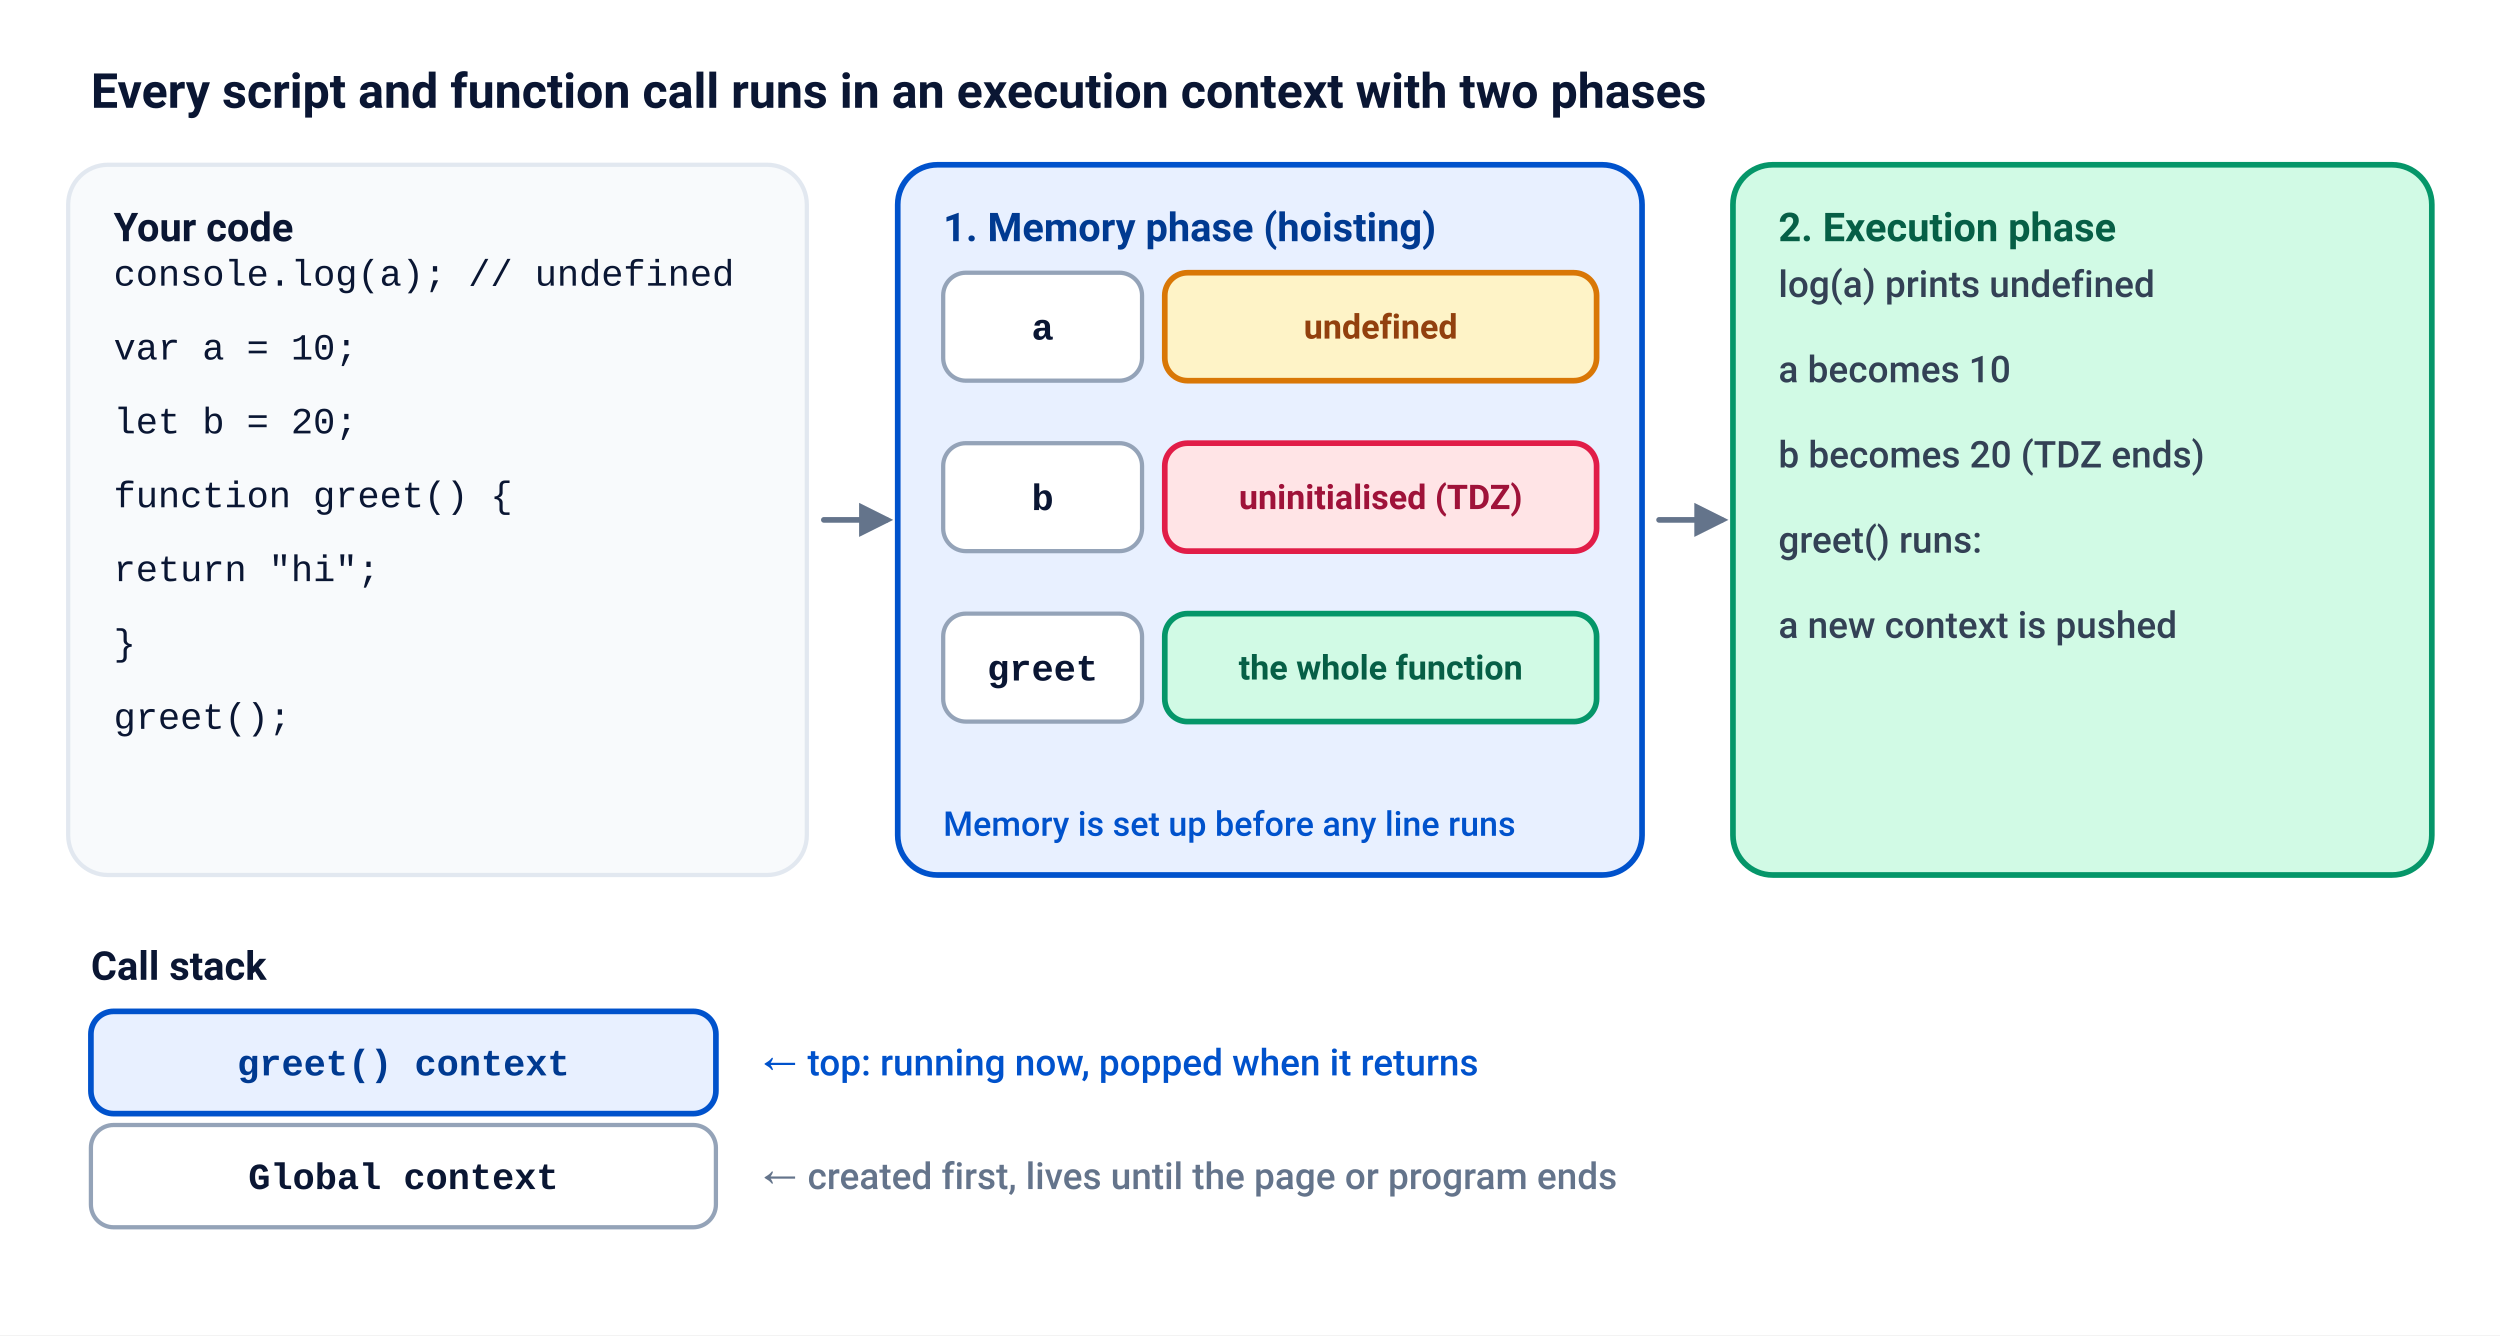
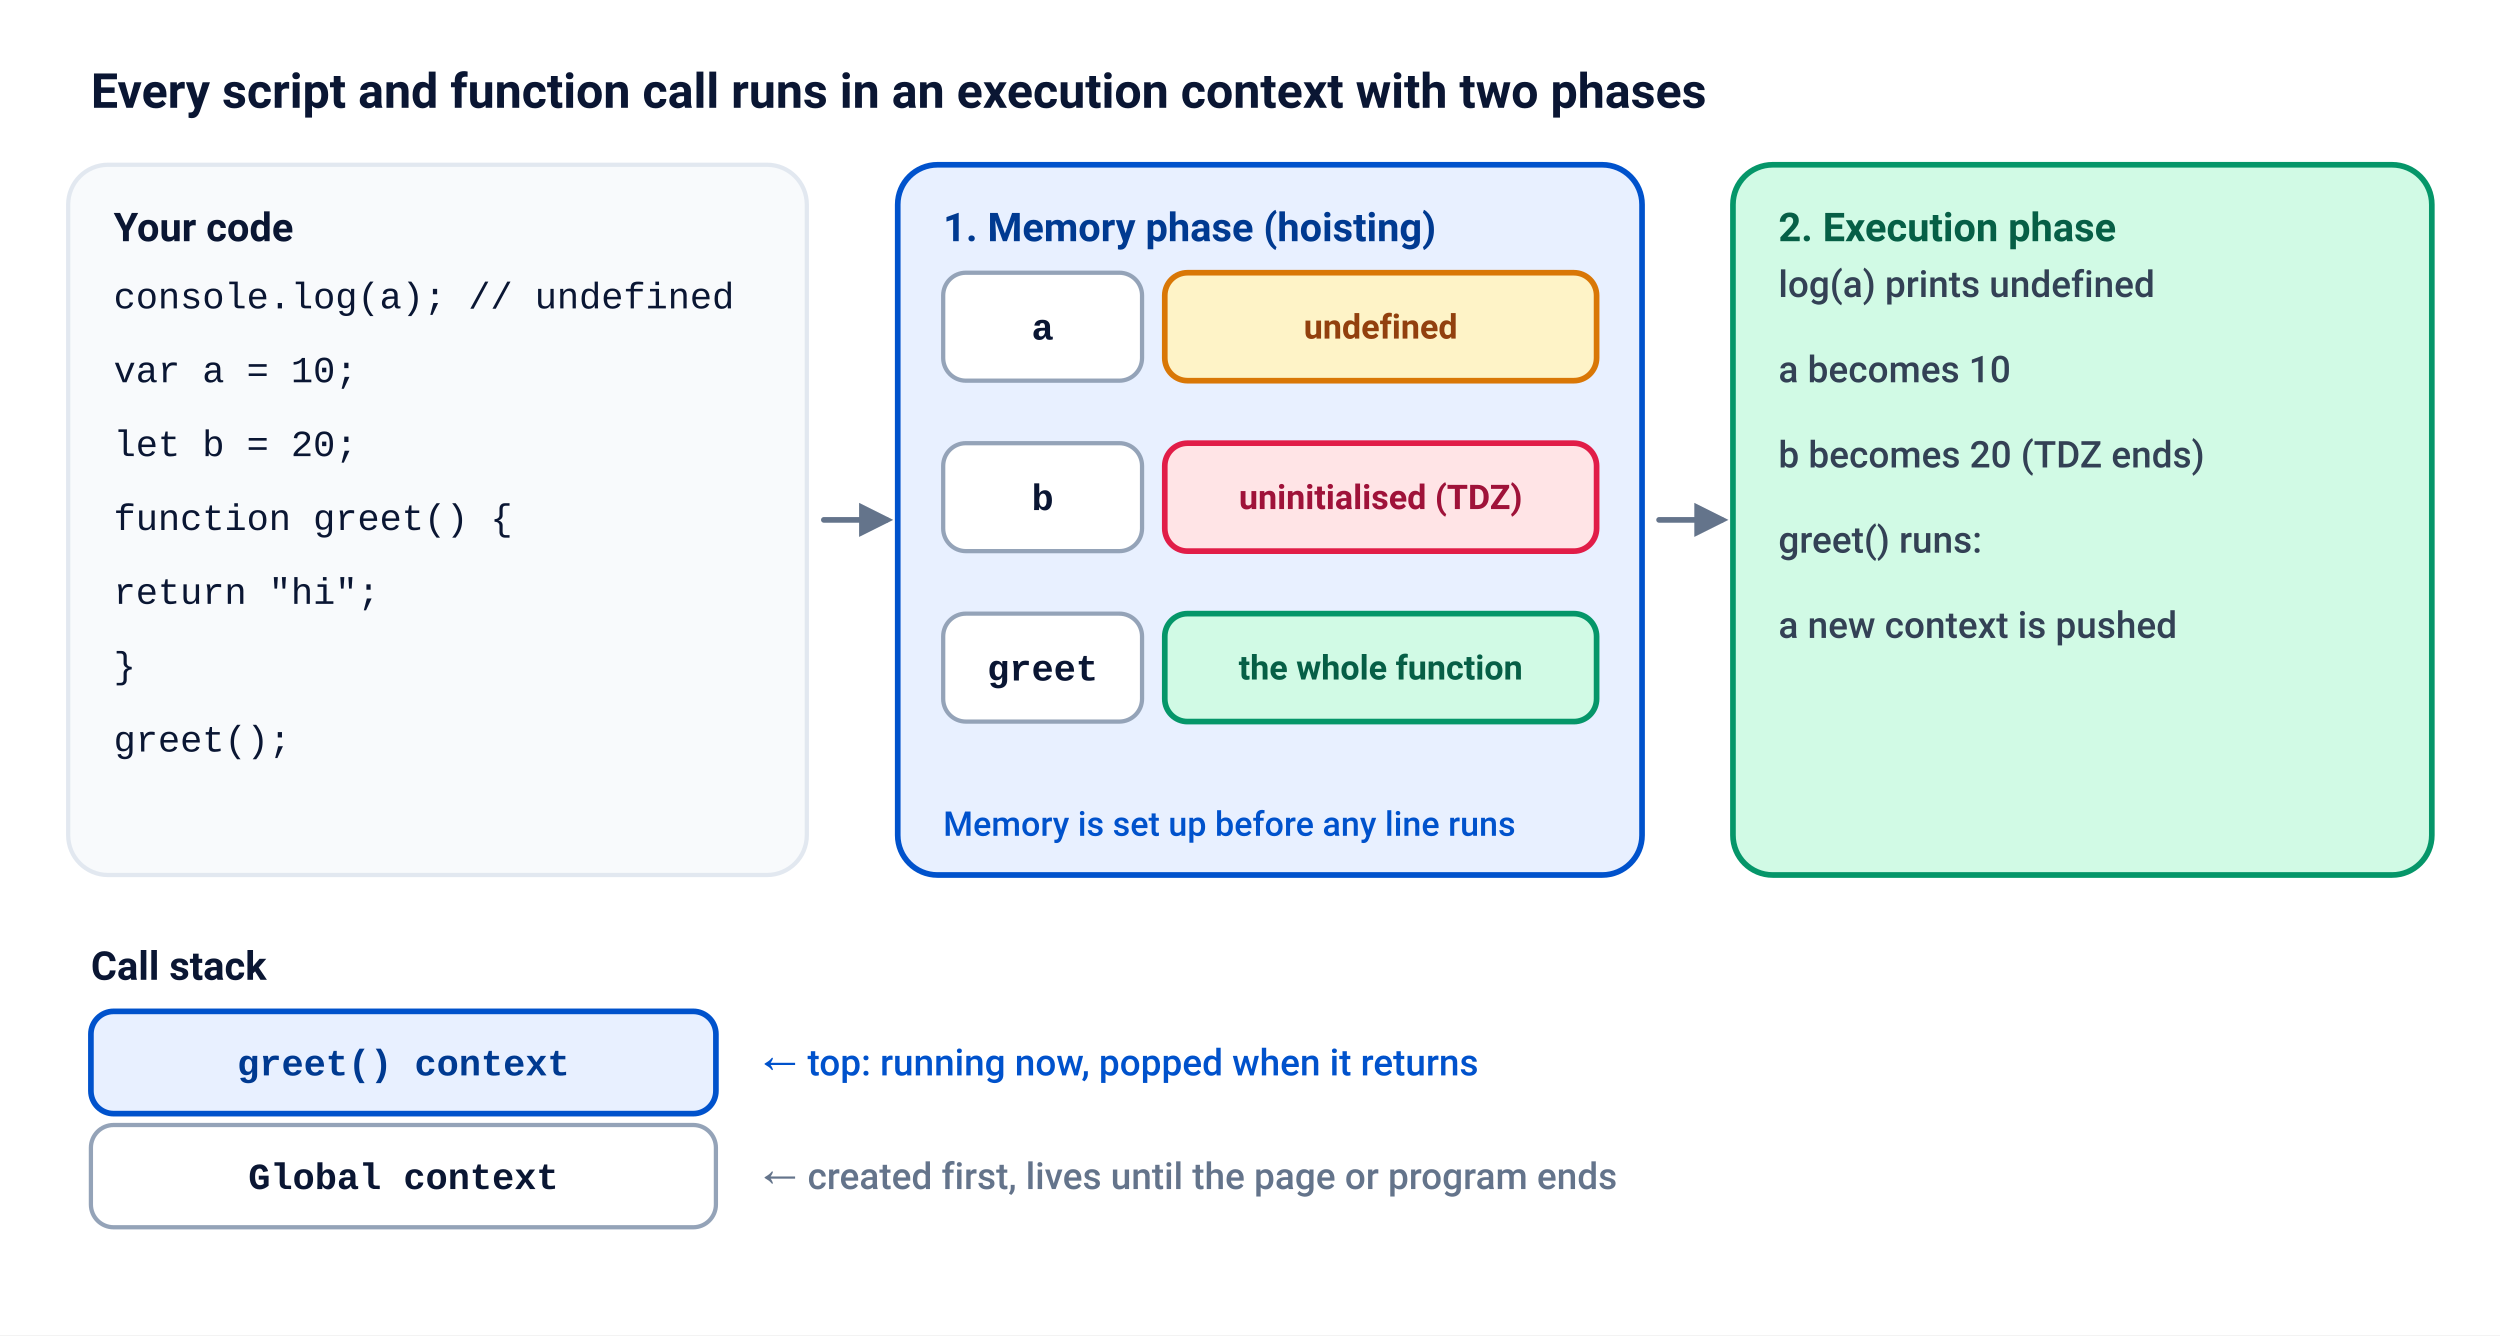
<svg xmlns="http://www.w3.org/2000/svg" width="880" height="470" viewBox="0 0 880 470" role="img" aria-label="The memory and execution phases of a JavaScript execution context and the call stack" font-family="ui-sans-serif, system-ui, -apple-system, 'Segoe UI', Roboto, Helvetica, Arial, sans-serif">
  <defs>
    <marker id="arrow-plain" viewBox="0 0 10 10" refX="8" refY="5" markerUnits="userSpaceOnUse" markerWidth="12" markerHeight="12" orient="auto-start-reverse">
      <path d="M0 0L10 5L0 10z" fill="#64748B" />
    </marker>
    <marker id="arrow-muted" viewBox="0 0 10 10" refX="8" refY="5" markerUnits="userSpaceOnUse" markerWidth="12" markerHeight="12" orient="auto-start-reverse">
      <path d="M0 0L10 5L0 10z" fill="#94A3B8" />
    </marker>
    <marker id="arrow-brand" viewBox="0 0 10 10" refX="8" refY="5" markerUnits="userSpaceOnUse" markerWidth="12" markerHeight="12" orient="auto-start-reverse">
      <path d="M0 0L10 5L0 10z" fill="#0052CC" />
    </marker>
    <marker id="arrow-active" viewBox="0 0 10 10" refX="8" refY="5" markerUnits="userSpaceOnUse" markerWidth="12" markerHeight="12" orient="auto-start-reverse">
      <path d="M0 0L10 5L0 10z" fill="#D97706" />
    </marker>
    <marker id="arrow-good" viewBox="0 0 10 10" refX="8" refY="5" markerUnits="userSpaceOnUse" markerWidth="12" markerHeight="12" orient="auto-start-reverse">
      <path d="M0 0L10 5L0 10z" fill="#059669" />
    </marker>
    <marker id="arrow-bad" viewBox="0 0 10 10" refX="8" refY="5" markerUnits="userSpaceOnUse" markerWidth="12" markerHeight="12" orient="auto-start-reverse">
      <path d="M0 0L10 5L0 10z" fill="#E11D48" />
    </marker>
    <marker id="arrow-special" viewBox="0 0 10 10" refX="8" refY="5" markerUnits="userSpaceOnUse" markerWidth="12" markerHeight="12" orient="auto-start-reverse">
      <path d="M0 0L10 5L0 10z" fill="#7C3AED" />
    </marker>
    <marker id="arrow-ink" viewBox="0 0 10 10" refX="8" refY="5" markerUnits="userSpaceOnUse" markerWidth="12" markerHeight="12" orient="auto-start-reverse">
      <path d="M0 0L10 5L0 10z" fill="#0A1633" />
    </marker>
  </defs>
  <rect width="880" height="470" fill="#FFFFFF" />
  <text x="32" y="32" dy="0.35em" font-size="17" font-weight="700" fill="#0A1633" text-anchor="start">Every script and function call runs in an execution context with two phases</text>
  <rect x="24" y="58" width="260" height="250" rx="14" fill="#F8FAFC" stroke="#E2E8F0" stroke-width="1.5" />
  <text x="40" y="80" dy="0.35em" font-size="14" font-weight="700" fill="#0A1633" text-anchor="start">Your code</text>
-   <text x="40" y="96" dy="0.35em" font-size="13" font-weight="500" fill="#0A1633" text-anchor="start" font-family="ui-monospace, SFMono-Regular, Menlo, Consolas, 'Liberation Mono', monospace">console.log(a);  // undefined</text>
-   <text x="40" y="122" dy="0.35em" font-size="13" font-weight="500" fill="#0A1633" text-anchor="start" font-family="ui-monospace, SFMono-Regular, Menlo, Consolas, 'Liberation Mono', monospace">var a = 10;</text>
-   <text x="40" y="148" dy="0.35em" font-size="13" font-weight="500" fill="#0A1633" text-anchor="start" font-family="ui-monospace, SFMono-Regular, Menlo, Consolas, 'Liberation Mono', monospace">let b = 20;</text>
-   <text x="40" y="174" dy="0.35em" font-size="13" font-weight="500" fill="#0A1633" text-anchor="start" font-family="ui-monospace, SFMono-Regular, Menlo, Consolas, 'Liberation Mono', monospace">function greet() {</text>
-   <text x="40" y="200" dy="0.35em" font-size="13" font-weight="500" fill="#0A1633" text-anchor="start" font-family="ui-monospace, SFMono-Regular, Menlo, Consolas, 'Liberation Mono', monospace">  return "hi";</text>
-   <text x="40" y="226" dy="0.35em" font-size="13" font-weight="500" fill="#0A1633" text-anchor="start" font-family="ui-monospace, SFMono-Regular, Menlo, Consolas, 'Liberation Mono', monospace">}</text>
-   <text x="40" y="252" dy="0.35em" font-size="13" font-weight="500" fill="#0A1633" text-anchor="start" font-family="ui-monospace, SFMono-Regular, Menlo, Consolas, 'Liberation Mono', monospace">greet();</text>
+   <text x="40" y="104" dy="0.35em" font-size="13" font-weight="500" fill="#0A1633" text-anchor="start" font-family="ui-monospace, SFMono-Regular, Menlo, Consolas, 'Liberation Mono', monospace">console.log(a);  // undefined</text>
+   <text x="40" y="130" dy="0.35em" font-size="13" font-weight="500" fill="#0A1633" text-anchor="start" font-family="ui-monospace, SFMono-Regular, Menlo, Consolas, 'Liberation Mono', monospace">var a = 10;</text>
+   <text x="40" y="156" dy="0.35em" font-size="13" font-weight="500" fill="#0A1633" text-anchor="start" font-family="ui-monospace, SFMono-Regular, Menlo, Consolas, 'Liberation Mono', monospace">let b = 20;</text>
+   <text x="40" y="182" dy="0.35em" font-size="13" font-weight="500" fill="#0A1633" text-anchor="start" font-family="ui-monospace, SFMono-Regular, Menlo, Consolas, 'Liberation Mono', monospace">function greet() {</text>
+   <text x="40" y="208" dy="0.35em" font-size="13" font-weight="500" fill="#0A1633" text-anchor="start" font-family="ui-monospace, SFMono-Regular, Menlo, Consolas, 'Liberation Mono', monospace">  return "hi";</text>
+   <text x="40" y="234" dy="0.35em" font-size="13" font-weight="500" fill="#0A1633" text-anchor="start" font-family="ui-monospace, SFMono-Regular, Menlo, Consolas, 'Liberation Mono', monospace">}</text>
+   <text x="40" y="260" dy="0.35em" font-size="13" font-weight="500" fill="#0A1633" text-anchor="start" font-family="ui-monospace, SFMono-Regular, Menlo, Consolas, 'Liberation Mono', monospace">greet();</text>
  <line x1="290" y1="183" x2="312" y2="183" stroke="#64748B" stroke-width="2" stroke-linecap="round" marker-end="url(#arrow-plain)" />
  <rect x="316" y="58" width="262" height="250" rx="14" fill="#E8F0FF" stroke="#0052CC" stroke-width="2" />
  <text x="332" y="80" dy="0.35em" font-size="14" font-weight="700" fill="#003A91" text-anchor="start">1. Memory phase (hoisting)</text>
  <rect x="332" y="96" width="70" height="38" rx="8" fill="#FFFFFF" stroke="#94A3B8" stroke-width="1.5" />
  <text x="367" y="115" dy="0.35em" font-size="13" font-weight="600" fill="#0A1633" text-anchor="middle" font-family="ui-monospace, SFMono-Regular, Menlo, Consolas, 'Liberation Mono', monospace">a</text>
  <rect x="410" y="96" width="152" height="38" rx="8" fill="#FEF3C7" stroke="#D97706" stroke-width="2" />
  <text x="486" y="115" dy="0.35em" font-size="12" font-weight="600" fill="#92400E" text-anchor="middle">undefined</text>
  <rect x="332" y="156" width="70" height="38" rx="8" fill="#FFFFFF" stroke="#94A3B8" stroke-width="1.5" />
  <text x="367" y="175" dy="0.35em" font-size="13" font-weight="600" fill="#0A1633" text-anchor="middle" font-family="ui-monospace, SFMono-Regular, Menlo, Consolas, 'Liberation Mono', monospace">b</text>
  <rect x="410" y="156" width="152" height="38" rx="8" fill="#FFE4E6" stroke="#E11D48" stroke-width="2" />
  <text x="486" y="175" dy="0.35em" font-size="12" font-weight="600" fill="#9F1239" text-anchor="middle">uninitialised (TDZ)</text>
  <rect x="332" y="216" width="70" height="38" rx="8" fill="#FFFFFF" stroke="#94A3B8" stroke-width="1.5" />
  <text x="367" y="235" dy="0.35em" font-size="13" font-weight="600" fill="#0A1633" text-anchor="middle" font-family="ui-monospace, SFMono-Regular, Menlo, Consolas, 'Liberation Mono', monospace">greet</text>
  <rect x="410" y="216" width="152" height="38" rx="8" fill="#D1FAE5" stroke="#059669" stroke-width="2" />
  <text x="486" y="235" dy="0.35em" font-size="12" font-weight="600" fill="#065F46" text-anchor="middle">the whole function</text>
  <text x="332" y="290" dy="0.35em" font-size="12" font-weight="500" fill="#0052CC" text-anchor="start">Memory is set up before any line runs</text>
  <line x1="584" y1="183" x2="606" y2="183" stroke="#64748B" stroke-width="2" stroke-linecap="round" marker-end="url(#arrow-plain)" />
  <rect x="610" y="58" width="246" height="250" rx="14" fill="#D1FAE5" stroke="#059669" stroke-width="2" />
  <text x="626" y="80" dy="0.35em" font-size="14" font-weight="700" fill="#065F46" text-anchor="start">2. Execution phase</text>
  <text x="626" y="100" dy="0.35em" font-size="13" font-weight="500" fill="#334155" text-anchor="start">log(a) prints undefined</text>
  <text x="626" y="130" dy="0.35em" font-size="13" font-weight="500" fill="#334155" text-anchor="start">a becomes 10</text>
  <text x="626" y="160" dy="0.35em" font-size="13" font-weight="500" fill="#334155" text-anchor="start">b becomes 20 (TDZ ends)</text>
  <text x="626" y="190" dy="0.35em" font-size="13" font-weight="500" fill="#334155" text-anchor="start">greet() runs:</text>
  <text x="626" y="220" dy="0.35em" font-size="13" font-weight="500" fill="#334155" text-anchor="start">a new context is pushed</text>
  <text x="32" y="340" dy="0.35em" font-size="14" font-weight="700" fill="#0A1633" text-anchor="start">Call stack</text>
  <rect x="32" y="356" width="220" height="36" rx="8" fill="#E8F0FF" stroke="#0052CC" stroke-width="2" />
  <text x="142" y="374" dy="0.35em" font-size="13" font-weight="600" fill="#003A91" text-anchor="middle" font-family="ui-monospace, SFMono-Regular, Menlo, Consolas, 'Liberation Mono', monospace">greet() context</text>
  <rect x="32" y="396" width="220" height="36" rx="8" fill="#FFFFFF" stroke="#94A3B8" stroke-width="1.5" />
  <text x="142" y="414" dy="0.35em" font-size="13" font-weight="600" fill="#0A1633" text-anchor="middle" font-family="ui-monospace, SFMono-Regular, Menlo, Consolas, 'Liberation Mono', monospace">Global context</text>
  <text x="268" y="374" dy="0.35em" font-size="13" font-weight="500" fill="#0052CC" text-anchor="start">← top: running now, popped when it returns</text>
  <text x="268" y="414" dy="0.35em" font-size="13" font-weight="500" fill="#64748B" text-anchor="start">← created first, lives until the page or program ends</text>
</svg>
